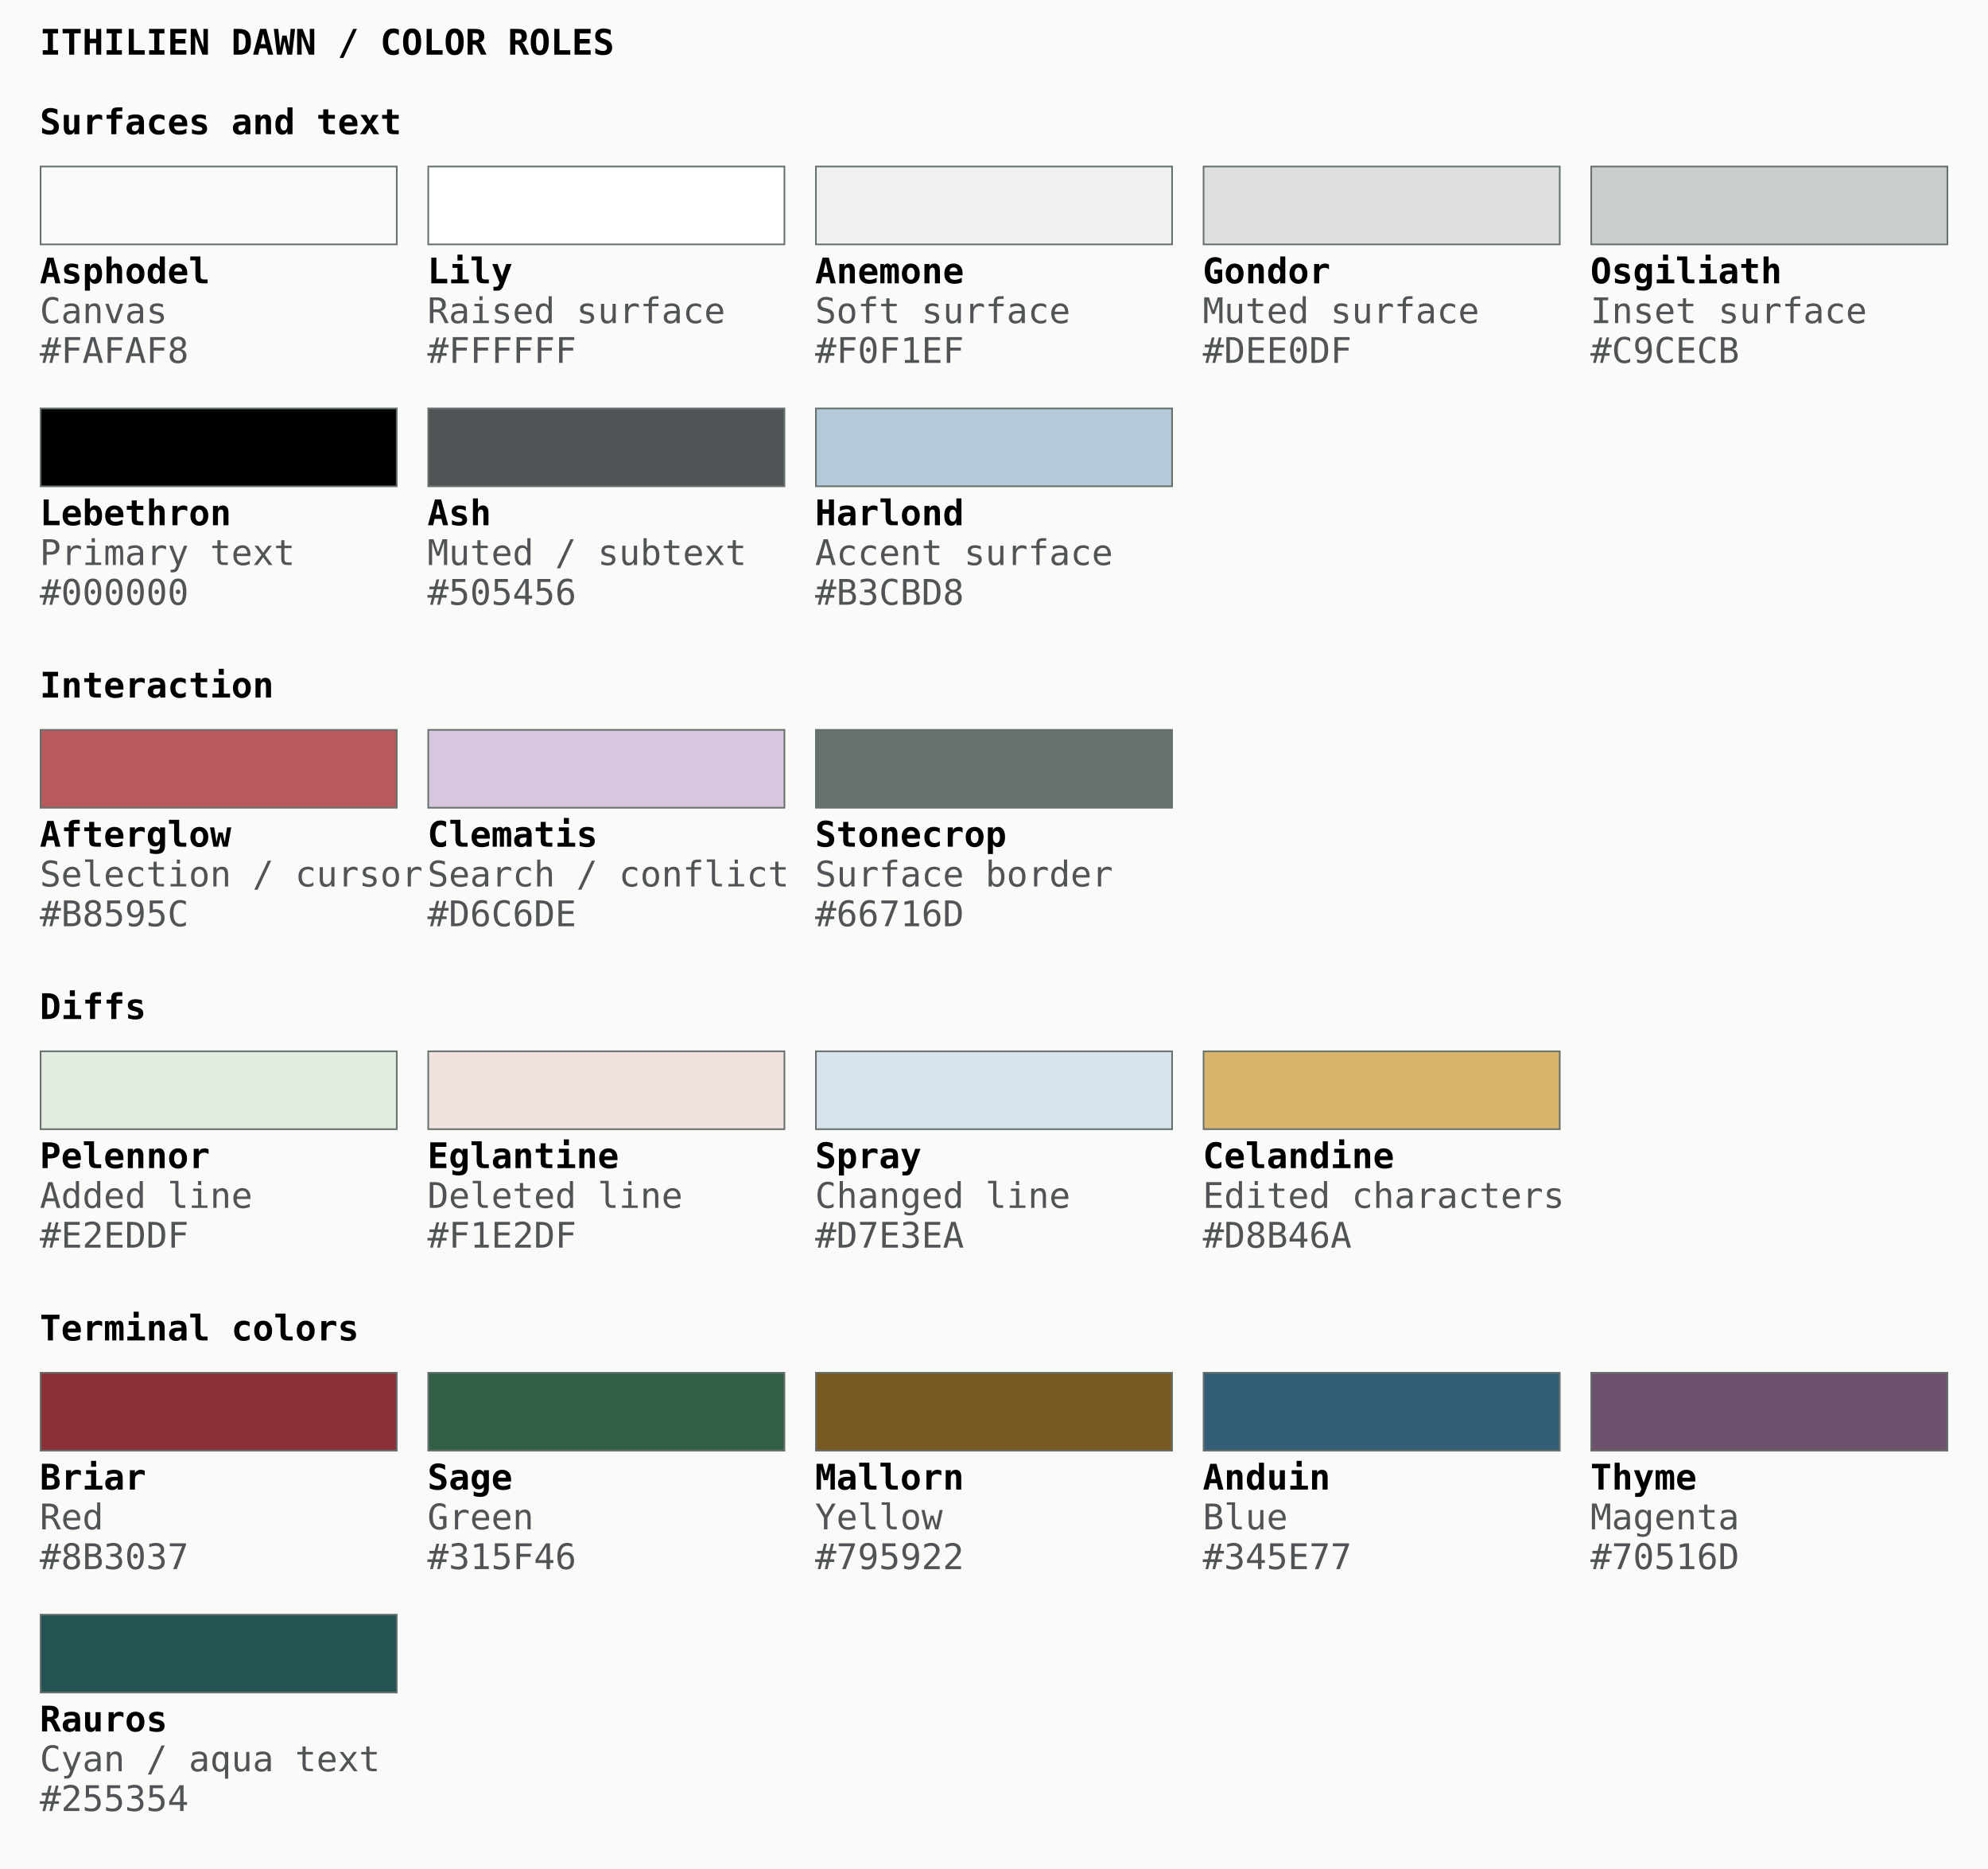
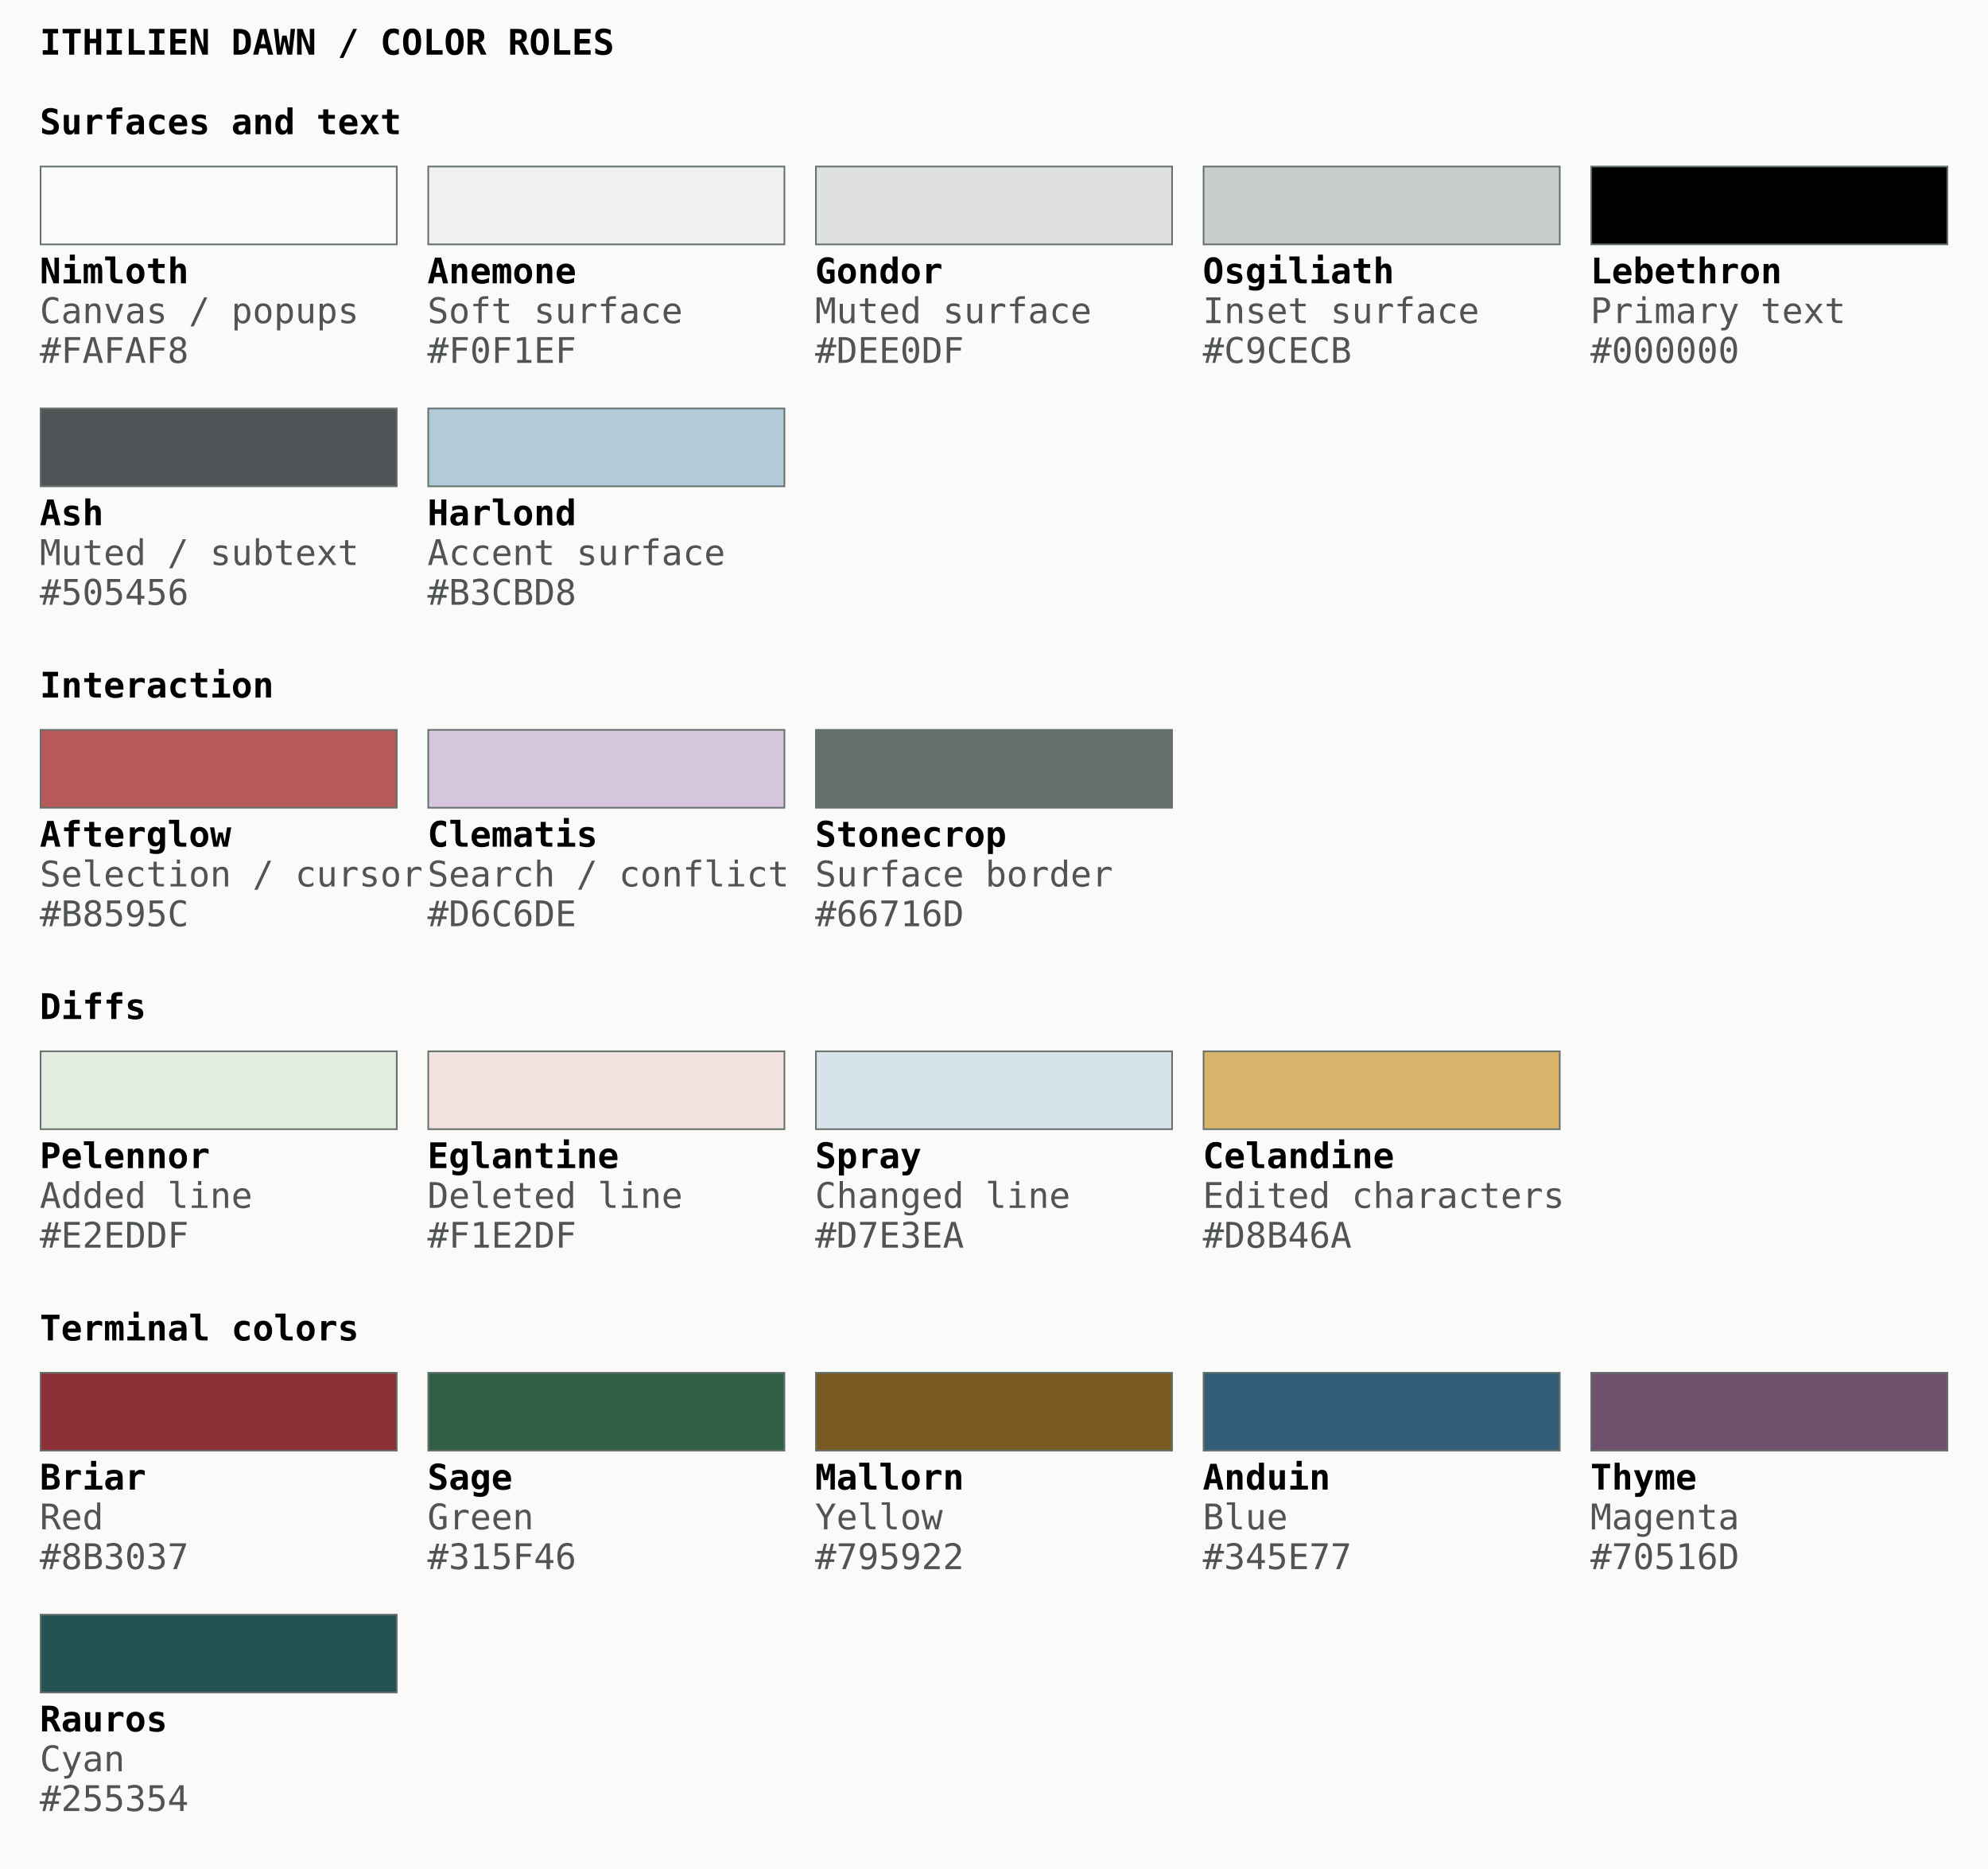
<svg xmlns="http://www.w3.org/2000/svg" xml:space="preserve" width="1200" height="1128" viewBox="0 0 1200 1128">
  <style>text{font-family:"Berkeley Mono Medium",monospace;font-size:16pt}</style>
  <rect x="0" y="0" width="1200" height="1128" fill="#FAFAF8" />
  <text x="24" y="33" fill="#000000" font-weight="700">ITHILIEN DAWN / COLOR ROLES</text>
  <text x="24" y="81" fill="#000000" font-weight="700">Surfaces and text</text>
  <rect x="24" y="100" width="216" height="48" fill="#66716D" />
  <rect x="25" y="101" width="214" height="46" fill="#FAFAF8" />
-   <text x="24" y="171" fill="#000000" font-weight="700">Asphodel</text>
-   <text x="24" y="195" fill="#505456">Canvas</text>
+   <text x="24" y="171" fill="#000000" font-weight="700">Nimloth</text>
+   <text x="24" y="195" fill="#505456">Canvas / popups</text>
  <text x="24" y="219" fill="#505456">#FAFAF8</text>
  <rect x="258" y="100" width="216" height="48" fill="#66716D" />
-   <rect x="259" y="101" width="214" height="46" fill="#FFFFFF" />
-   <text x="258" y="171" fill="#000000" font-weight="700">Lily</text>
-   <text x="258" y="195" fill="#505456">Raised surface</text>
-   <text x="258" y="219" fill="#505456">#FFFFFF</text>
+   <rect x="259" y="101" width="214" height="46" fill="#F0F1EF" />
+   <text x="258" y="171" fill="#000000" font-weight="700">Anemone</text>
+   <text x="258" y="195" fill="#505456">Soft surface</text>
+   <text x="258" y="219" fill="#505456">#F0F1EF</text>
  <rect x="492" y="100" width="216" height="48" fill="#66716D" />
-   <rect x="493" y="101" width="214" height="46" fill="#F0F1EF" />
-   <text x="492" y="171" fill="#000000" font-weight="700">Anemone</text>
-   <text x="492" y="195" fill="#505456">Soft surface</text>
-   <text x="492" y="219" fill="#505456">#F0F1EF</text>
+   <rect x="493" y="101" width="214" height="46" fill="#DEE0DF" />
+   <text x="492" y="171" fill="#000000" font-weight="700">Gondor</text>
+   <text x="492" y="195" fill="#505456">Muted surface</text>
+   <text x="492" y="219" fill="#505456">#DEE0DF</text>
  <rect x="726" y="100" width="216" height="48" fill="#66716D" />
-   <rect x="727" y="101" width="214" height="46" fill="#DEE0DF" />
-   <text x="726" y="171" fill="#000000" font-weight="700">Gondor</text>
-   <text x="726" y="195" fill="#505456">Muted surface</text>
-   <text x="726" y="219" fill="#505456">#DEE0DF</text>
+   <rect x="727" y="101" width="214" height="46" fill="#C9CECB" />
+   <text x="726" y="171" fill="#000000" font-weight="700">Osgiliath</text>
+   <text x="726" y="195" fill="#505456">Inset surface</text>
+   <text x="726" y="219" fill="#505456">#C9CECB</text>
  <rect x="960" y="100" width="216" height="48" fill="#66716D" />
-   <rect x="961" y="101" width="214" height="46" fill="#C9CECB" />
-   <text x="960" y="171" fill="#000000" font-weight="700">Osgiliath</text>
-   <text x="960" y="195" fill="#505456">Inset surface</text>
-   <text x="960" y="219" fill="#505456">#C9CECB</text>
+   <rect x="961" y="101" width="214" height="46" fill="#000000" />
+   <text x="960" y="171" fill="#000000" font-weight="700">Lebethron</text>
+   <text x="960" y="195" fill="#505456">Primary text</text>
+   <text x="960" y="219" fill="#505456">#000000</text>
  <rect x="24" y="246" width="216" height="48" fill="#66716D" />
-   <rect x="25" y="247" width="214" height="46" fill="#000000" />
-   <text x="24" y="317" fill="#000000" font-weight="700">Lebethron</text>
-   <text x="24" y="341" fill="#505456">Primary text</text>
-   <text x="24" y="365" fill="#505456">#000000</text>
+   <rect x="25" y="247" width="214" height="46" fill="#505456" />
+   <text x="24" y="317" fill="#000000" font-weight="700">Ash</text>
+   <text x="24" y="341" fill="#505456">Muted / subtext</text>
+   <text x="24" y="365" fill="#505456">#505456</text>
  <rect x="258" y="246" width="216" height="48" fill="#66716D" />
-   <rect x="259" y="247" width="214" height="46" fill="#505456" />
-   <text x="258" y="317" fill="#000000" font-weight="700">Ash</text>
-   <text x="258" y="341" fill="#505456">Muted / subtext</text>
-   <text x="258" y="365" fill="#505456">#505456</text>
-   <rect x="492" y="246" width="216" height="48" fill="#66716D" />
-   <rect x="493" y="247" width="214" height="46" fill="#B3CBD8" />
-   <text x="492" y="317" fill="#000000" font-weight="700">Harlond</text>
-   <text x="492" y="341" fill="#505456">Accent surface</text>
-   <text x="492" y="365" fill="#505456">#B3CBD8</text>
+   <rect x="259" y="247" width="214" height="46" fill="#B3CBD8" />
+   <text x="258" y="317" fill="#000000" font-weight="700">Harlond</text>
+   <text x="258" y="341" fill="#505456">Accent surface</text>
+   <text x="258" y="365" fill="#505456">#B3CBD8</text>
  <text x="24" y="421" fill="#000000" font-weight="700">Interaction</text>
  <rect x="24" y="440" width="216" height="48" fill="#66716D" />
  <rect x="25" y="441" width="214" height="46" fill="#B8595C" />
  <text x="24" y="511" fill="#000000" font-weight="700">Afterglow</text>
  <text x="24" y="535" fill="#505456">Selection / cursor</text>
  <text x="24" y="559" fill="#505456">#B8595C</text>
  <rect x="258" y="440" width="216" height="48" fill="#66716D" />
  <rect x="259" y="441" width="214" height="46" fill="#D6C6DE" />
  <text x="258" y="511" fill="#000000" font-weight="700">Clematis</text>
  <text x="258" y="535" fill="#505456">Search / conflict</text>
  <text x="258" y="559" fill="#505456">#D6C6DE</text>
  <rect x="492" y="440" width="216" height="48" fill="#66716D" />
  <rect x="493" y="441" width="214" height="46" fill="#66716D" />
  <text x="492" y="511" fill="#000000" font-weight="700">Stonecrop</text>
  <text x="492" y="535" fill="#505456">Surface border</text>
  <text x="492" y="559" fill="#505456">#66716D</text>
  <text x="24" y="615" fill="#000000" font-weight="700">Diffs</text>
  <rect x="24" y="634" width="216" height="48" fill="#66716D" />
  <rect x="25" y="635" width="214" height="46" fill="#E2EDDF" />
  <text x="24" y="705" fill="#000000" font-weight="700">Pelennor</text>
  <text x="24" y="729" fill="#505456">Added line</text>
  <text x="24" y="753" fill="#505456">#E2EDDF</text>
  <rect x="258" y="634" width="216" height="48" fill="#66716D" />
  <rect x="259" y="635" width="214" height="46" fill="#F1E2DF" />
  <text x="258" y="705" fill="#000000" font-weight="700">Eglantine</text>
  <text x="258" y="729" fill="#505456">Deleted line</text>
  <text x="258" y="753" fill="#505456">#F1E2DF</text>
  <rect x="492" y="634" width="216" height="48" fill="#66716D" />
  <rect x="493" y="635" width="214" height="46" fill="#D7E3EA" />
  <text x="492" y="705" fill="#000000" font-weight="700">Spray</text>
  <text x="492" y="729" fill="#505456">Changed line</text>
  <text x="492" y="753" fill="#505456">#D7E3EA</text>
  <rect x="726" y="634" width="216" height="48" fill="#66716D" />
  <rect x="727" y="635" width="214" height="46" fill="#D8B46A" />
  <text x="726" y="705" fill="#000000" font-weight="700">Celandine</text>
  <text x="726" y="729" fill="#505456">Edited characters</text>
  <text x="726" y="753" fill="#505456">#D8B46A</text>
  <text x="24" y="809" fill="#000000" font-weight="700">Terminal colors</text>
  <rect x="24" y="828" width="216" height="48" fill="#66716D" />
  <rect x="25" y="829" width="214" height="46" fill="#8B3037" />
  <text x="24" y="899" fill="#000000" font-weight="700">Briar</text>
  <text x="24" y="923" fill="#505456">Red</text>
  <text x="24" y="947" fill="#505456">#8B3037</text>
  <rect x="258" y="828" width="216" height="48" fill="#66716D" />
  <rect x="259" y="829" width="214" height="46" fill="#315F46" />
  <text x="258" y="899" fill="#000000" font-weight="700">Sage</text>
  <text x="258" y="923" fill="#505456">Green</text>
  <text x="258" y="947" fill="#505456">#315F46</text>
  <rect x="492" y="828" width="216" height="48" fill="#66716D" />
  <rect x="493" y="829" width="214" height="46" fill="#795922" />
  <text x="492" y="899" fill="#000000" font-weight="700">Mallorn</text>
  <text x="492" y="923" fill="#505456">Yellow</text>
  <text x="492" y="947" fill="#505456">#795922</text>
  <rect x="726" y="828" width="216" height="48" fill="#66716D" />
  <rect x="727" y="829" width="214" height="46" fill="#345E77" />
  <text x="726" y="899" fill="#000000" font-weight="700">Anduin</text>
  <text x="726" y="923" fill="#505456">Blue</text>
  <text x="726" y="947" fill="#505456">#345E77</text>
  <rect x="960" y="828" width="216" height="48" fill="#66716D" />
  <rect x="961" y="829" width="214" height="46" fill="#70516D" />
  <text x="960" y="899" fill="#000000" font-weight="700">Thyme</text>
  <text x="960" y="923" fill="#505456">Magenta</text>
  <text x="960" y="947" fill="#505456">#70516D</text>
  <rect x="24" y="974" width="216" height="48" fill="#66716D" />
  <rect x="25" y="975" width="214" height="46" fill="#255354" />
  <text x="24" y="1045" fill="#000000" font-weight="700">Rauros</text>
-   <text x="24" y="1069" fill="#505456">Cyan / aqua text</text>
+   <text x="24" y="1069" fill="#505456">Cyan</text>
  <text x="24" y="1093" fill="#505456">#255354</text>
</svg>
